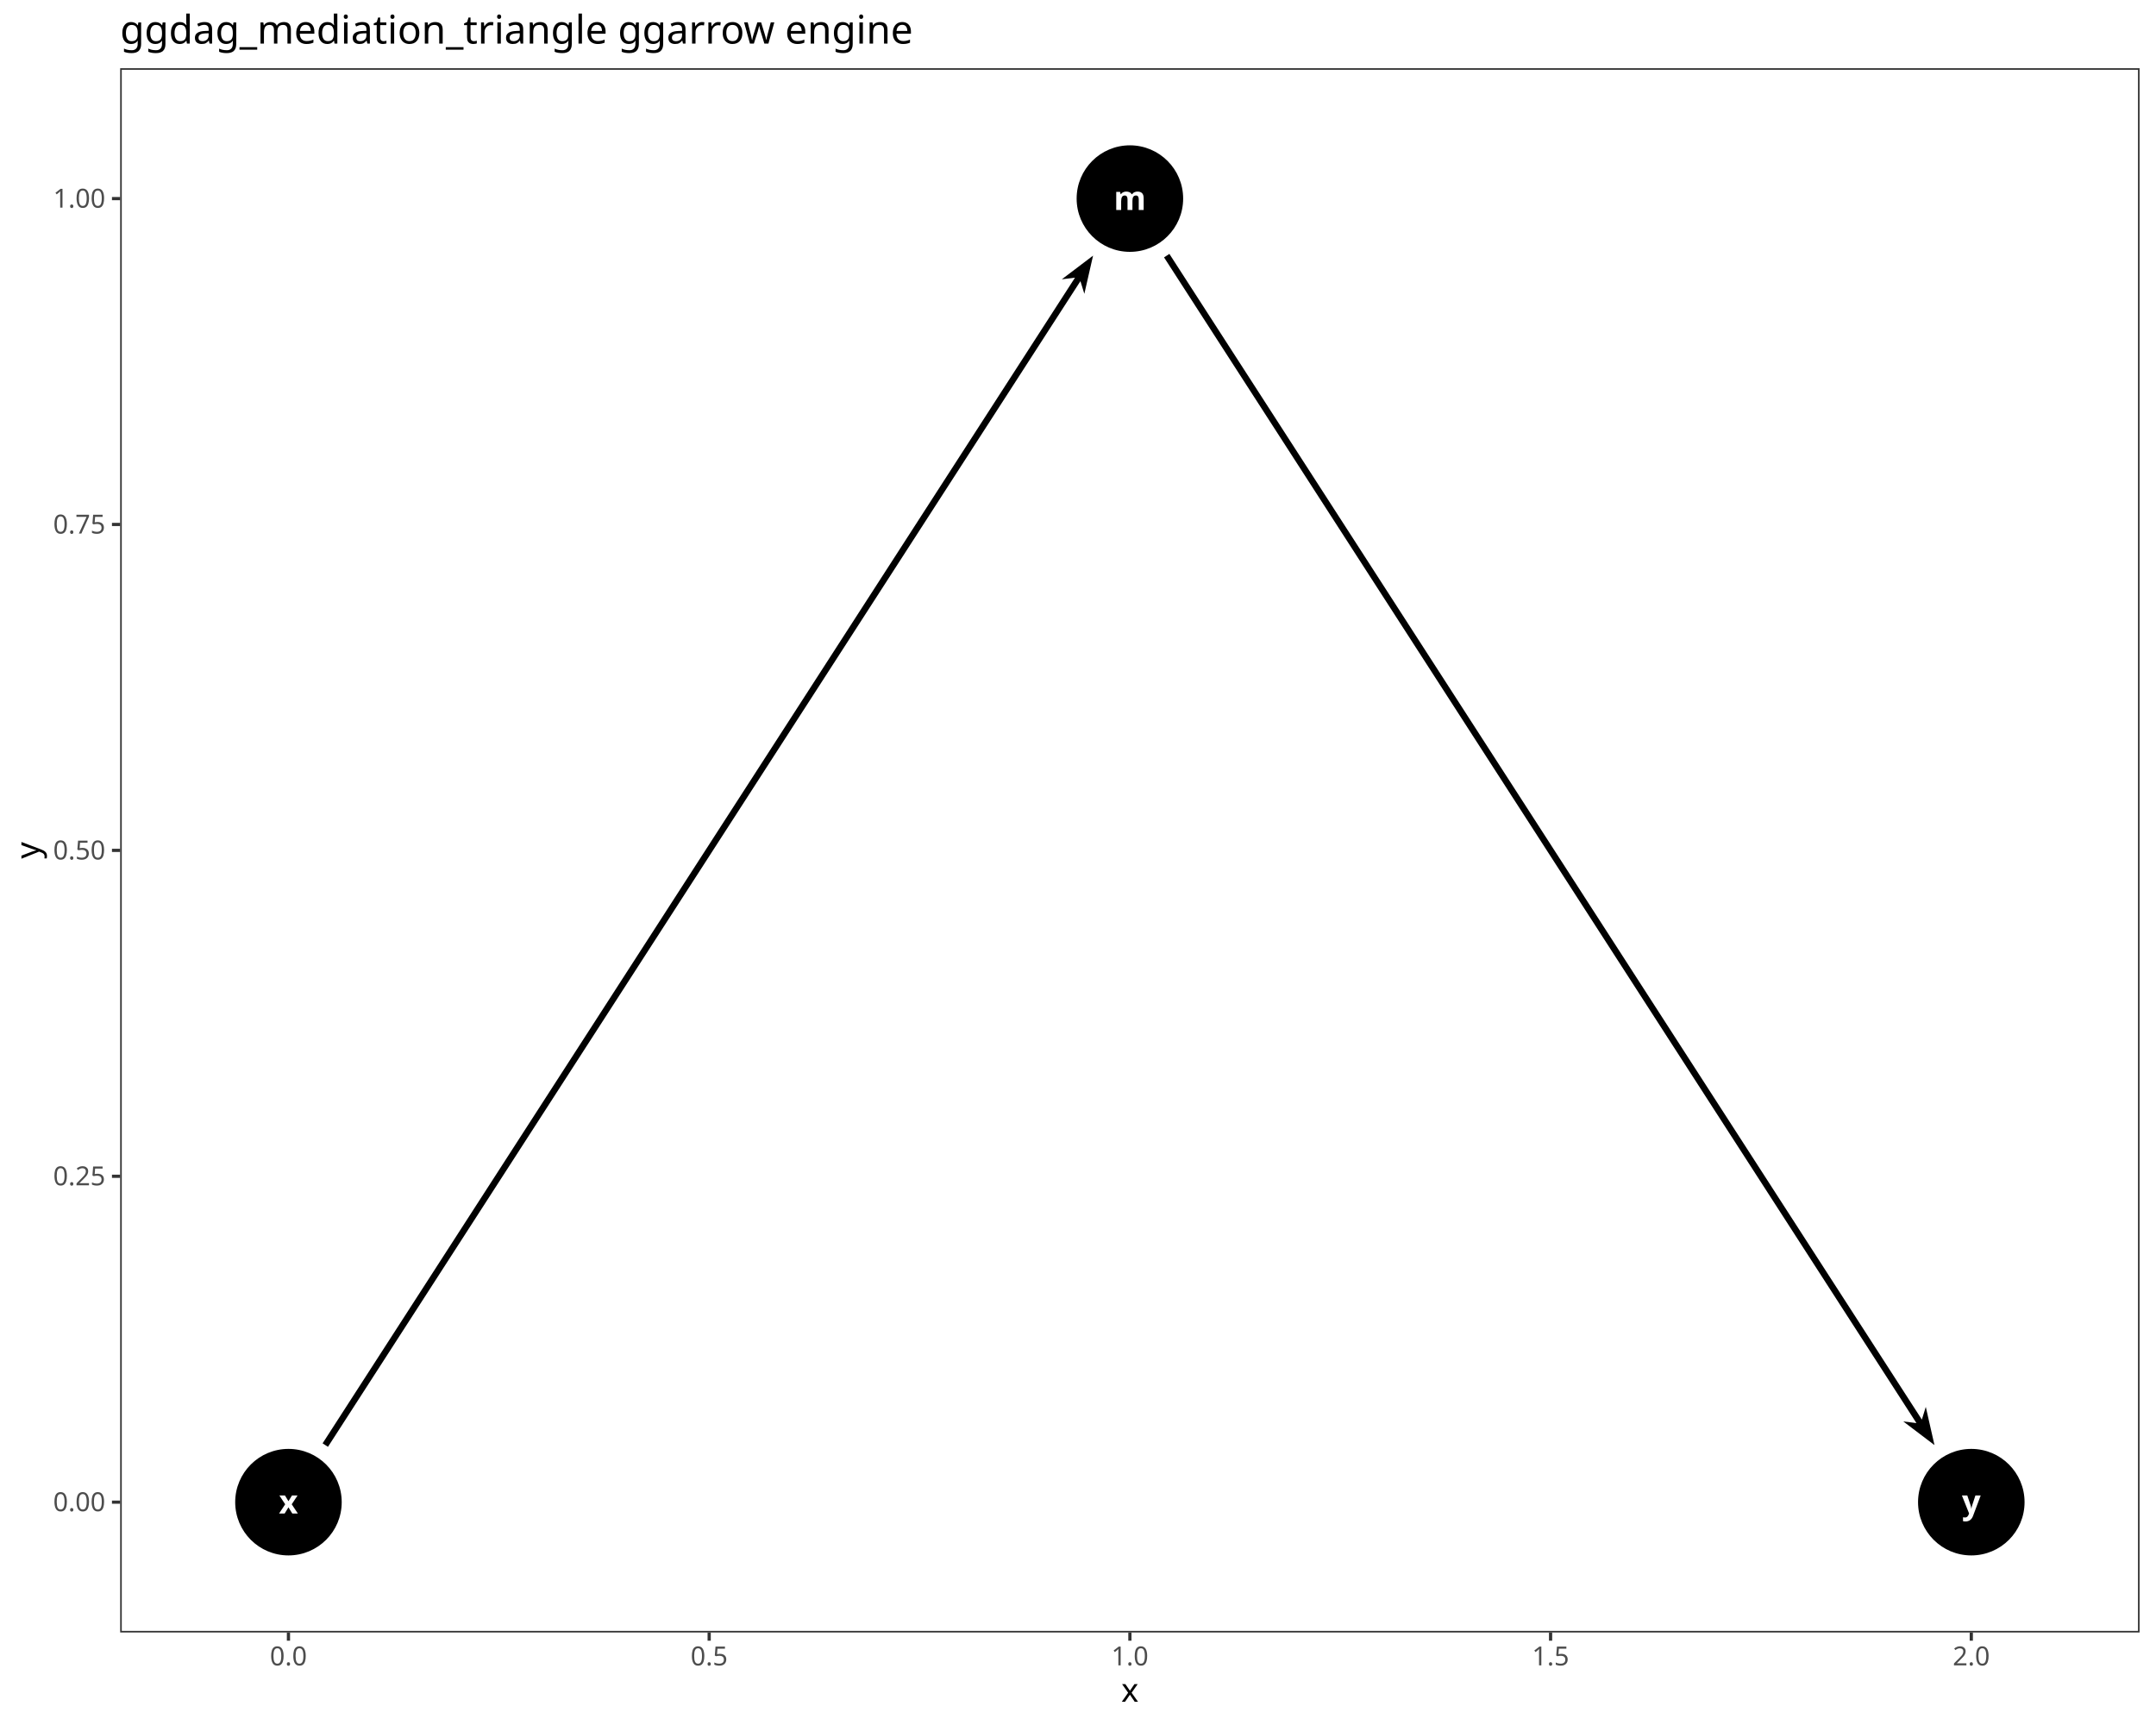
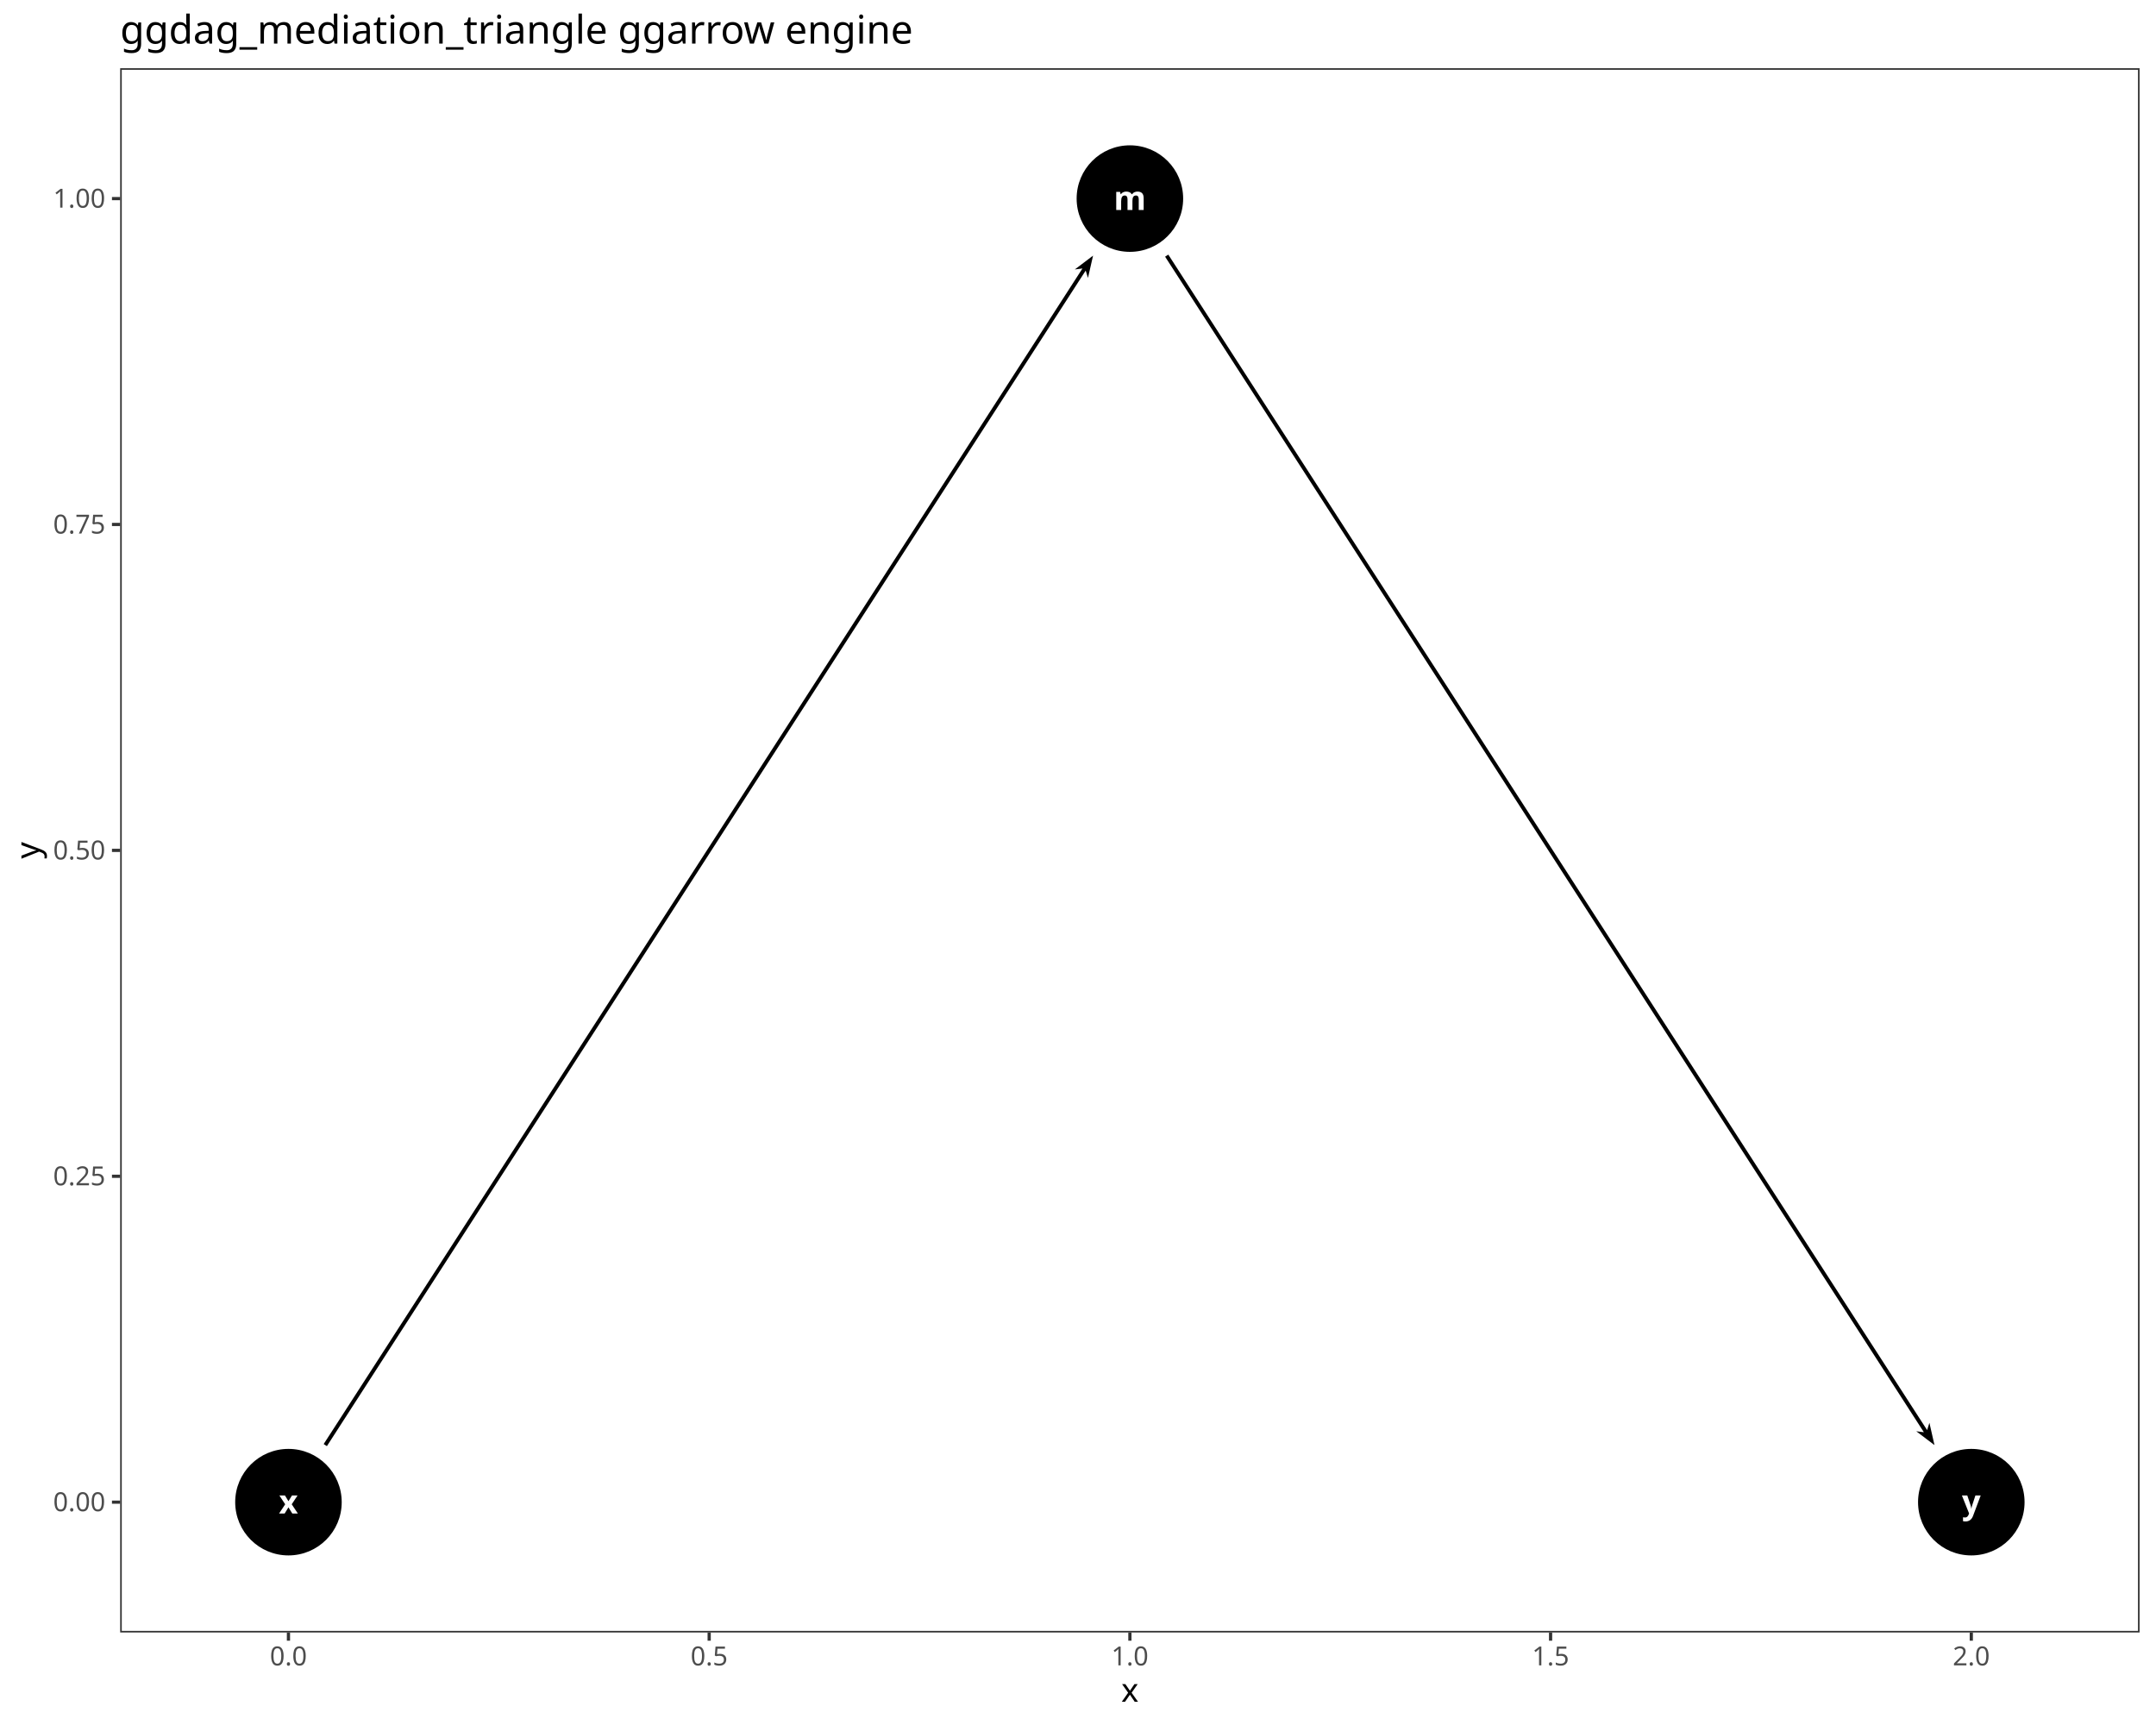
<svg xmlns="http://www.w3.org/2000/svg" class="svglite" data-engine-version="2.0" width="720.00pt" height="576.00pt" viewBox="0 0 720.00 576.00">
  <defs>
    <style type="text/css">
    .svglite line, .svglite polyline, .svglite polygon, .svglite path, .svglite rect, .svglite circle {
      fill: none;
      stroke: #000000;
      stroke-linecap: round;
      stroke-linejoin: round;
      stroke-miterlimit: 10.00;
    }
  </style>
  </defs>
  <rect width="100%" height="100%" style="stroke: none; fill: #FFFFFF;" />
  <defs>
    <clipPath id="cpMC4wMHw3MjAuMDB8MC4wMHw1NzYuMDA=">
      <rect x="0.00" y="0.00" width="720.00" height="576.00" />
    </clipPath>
  </defs>
  <g clip-path="url(#cpMC4wMHw3MjAuMDB8MC4wMHw1NzYuMDA=)">
    <rect x="0.00" y="0.00" width="720.00" height="576.00" style="stroke-width: 1.07; stroke: #FFFFFF; fill: #FFFFFF;" />
  </g>
  <defs>
    <clipPath id="cpNDAuMTN8NzE0LjUyfDIyLjc4fDU0NS4xMQ==">
      <rect x="40.13" y="22.78" width="674.39" height="522.33" />
    </clipPath>
  </defs>
  <g clip-path="url(#cpNDAuMTN8NzE0LjUyfDIyLjc4fDU0NS4xMQ==)">
    <rect x="40.13" y="22.78" width="674.39" height="522.33" style="stroke-width: 1.07; stroke: none; fill: #FFFFFF;" />
    <circle cx="377.33" cy="66.31" r="17.43" style="stroke-width: 0.71; fill: #000000;" />
    <circle cx="96.33" cy="501.59" r="17.43" style="stroke-width: 0.71; fill: #000000;" />
    <circle cx="658.32" cy="501.59" r="17.43" style="stroke-width: 0.71; fill: #000000;" />
-     <path d="M 643.12 469.78 L 641.81 474.02 L 390.52 84.78 L 389.63 85.36 L 388.73 85.94 L 640.00 475.19 L 635.60 474.63 L 646.02 482.53 Z" style="fill-rule: evenodd; fill: #000000; stroke-width: 0.53; stroke: none; stroke-linecap: butt;" />
-     <path d="M 360.81 93.88 L 362.12 98.11 L 365.03 85.36 L 354.60 93.26 L 359.00 92.71 L 107.73 481.95 L 108.63 482.53 L 109.53 483.11 Z" style="fill-rule: evenodd; fill: #000000; stroke-width: 0.53; stroke: none; stroke-linecap: butt;" />
+     <path d="M 644.33 475.09 L 643.57 477.54 L 390.16 85.02 L 389.63 85.36 L 389.09 85.71 L 642.48 478.24 L 639.94 477.92 L 646.02 482.53 Z" style="fill-rule: evenodd; fill: #000000; stroke-width: 0.53; stroke: none; stroke-linecap: butt;" />
+     <path d="M 362.57 90.35 L 363.33 92.80 L 365.03 85.36 L 358.94 89.97 L 361.49 89.65 L 108.09 482.19 L 108.63 482.53 L 109.17 482.88 Z" style="fill-rule: evenodd; fill: #000000; stroke-width: 0.53; stroke: none; stroke-linecap: butt;" />
    <text x="377.33" y="70.11" text-anchor="middle" style="font-size: 11.04px; font-weight: bold; fill: #FFFFFF; font-family: sans;" textLength="9.20px" lengthAdjust="spacingAndGlyphs">m</text>
    <text x="96.33" y="505.38" text-anchor="middle" style="font-size: 11.04px; font-weight: bold; fill: #FFFFFF; font-family: sans;" textLength="5.52px" lengthAdjust="spacingAndGlyphs">x</text>
    <text x="658.32" y="505.38" text-anchor="middle" style="font-size: 11.04px; font-weight: bold; fill: #FFFFFF; font-family: sans;" textLength="5.52px" lengthAdjust="spacingAndGlyphs">y</text>
    <rect x="40.13" y="22.78" width="674.39" height="522.33" style="stroke-width: 1.07; stroke: #333333;" />
  </g>
  <g clip-path="url(#cpMC4wMHw3MjAuMDB8MC4wMHw1NzYuMDA=)">
    <text x="35.20" y="504.61" text-anchor="end" style="font-size: 8.80px; fill: #4D4D4D; font-family: sans;" textLength="17.13px" lengthAdjust="spacingAndGlyphs">0.00</text>
    <text x="35.20" y="395.79" text-anchor="end" style="font-size: 8.80px; fill: #4D4D4D; font-family: sans;" textLength="17.13px" lengthAdjust="spacingAndGlyphs">0.25</text>
    <text x="35.20" y="286.98" text-anchor="end" style="font-size: 8.80px; fill: #4D4D4D; font-family: sans;" textLength="17.13px" lengthAdjust="spacingAndGlyphs">0.50</text>
    <text x="35.20" y="178.16" text-anchor="end" style="font-size: 8.80px; fill: #4D4D4D; font-family: sans;" textLength="17.13px" lengthAdjust="spacingAndGlyphs">0.75</text>
    <text x="35.20" y="69.34" text-anchor="end" style="font-size: 8.80px; fill: #4D4D4D; font-family: sans;" textLength="17.13px" lengthAdjust="spacingAndGlyphs">1.00</text>
    <polyline points="37.39,501.59 40.13,501.59 " style="stroke-width: 1.07; stroke: #333333; stroke-linecap: butt;" />
    <polyline points="37.39,392.77 40.13,392.77 " style="stroke-width: 1.07; stroke: #333333; stroke-linecap: butt;" />
    <polyline points="37.39,283.95 40.13,283.95 " style="stroke-width: 1.07; stroke: #333333; stroke-linecap: butt;" />
    <polyline points="37.39,175.13 40.13,175.13 " style="stroke-width: 1.07; stroke: #333333; stroke-linecap: butt;" />
    <polyline points="37.39,66.31 40.13,66.31 " style="stroke-width: 1.07; stroke: #333333; stroke-linecap: butt;" />
    <polyline points="96.33,547.85 96.33,545.11 " style="stroke-width: 1.07; stroke: #333333; stroke-linecap: butt;" />
    <polyline points="236.83,547.85 236.83,545.11 " style="stroke-width: 1.07; stroke: #333333; stroke-linecap: butt;" />
    <polyline points="377.33,547.85 377.33,545.11 " style="stroke-width: 1.07; stroke: #333333; stroke-linecap: butt;" />
    <polyline points="517.82,547.85 517.82,545.11 " style="stroke-width: 1.07; stroke: #333333; stroke-linecap: butt;" />
    <polyline points="658.32,547.85 658.32,545.11 " style="stroke-width: 1.07; stroke: #333333; stroke-linecap: butt;" />
    <text x="96.33" y="556.10" text-anchor="middle" style="font-size: 8.80px; fill: #4D4D4D; font-family: sans;" textLength="12.23px" lengthAdjust="spacingAndGlyphs">0.0</text>
    <text x="236.83" y="556.10" text-anchor="middle" style="font-size: 8.80px; fill: #4D4D4D; font-family: sans;" textLength="12.23px" lengthAdjust="spacingAndGlyphs">0.5</text>
    <text x="377.33" y="556.10" text-anchor="middle" style="font-size: 8.80px; fill: #4D4D4D; font-family: sans;" textLength="12.23px" lengthAdjust="spacingAndGlyphs">1.0</text>
    <text x="517.82" y="556.10" text-anchor="middle" style="font-size: 8.80px; fill: #4D4D4D; font-family: sans;" textLength="12.23px" lengthAdjust="spacingAndGlyphs">1.5</text>
    <text x="658.32" y="556.10" text-anchor="middle" style="font-size: 8.80px; fill: #4D4D4D; font-family: sans;" textLength="12.23px" lengthAdjust="spacingAndGlyphs">2.0</text>
    <text x="377.33" y="568.24" text-anchor="middle" style="font-size: 11.00px; font-family: sans;" textLength="5.50px" lengthAdjust="spacingAndGlyphs">x</text>
    <text transform="translate(13.05,283.95) rotate(-90)" text-anchor="middle" style="font-size: 11.00px; font-family: sans;" textLength="5.50px" lengthAdjust="spacingAndGlyphs">y</text>
    <text x="40.13" y="14.56" style="font-size: 13.20px; font-family: sans;" textLength="246.59px" lengthAdjust="spacingAndGlyphs">ggdag_mediation_triangle ggarrow engine</text>
  </g>
</svg>
